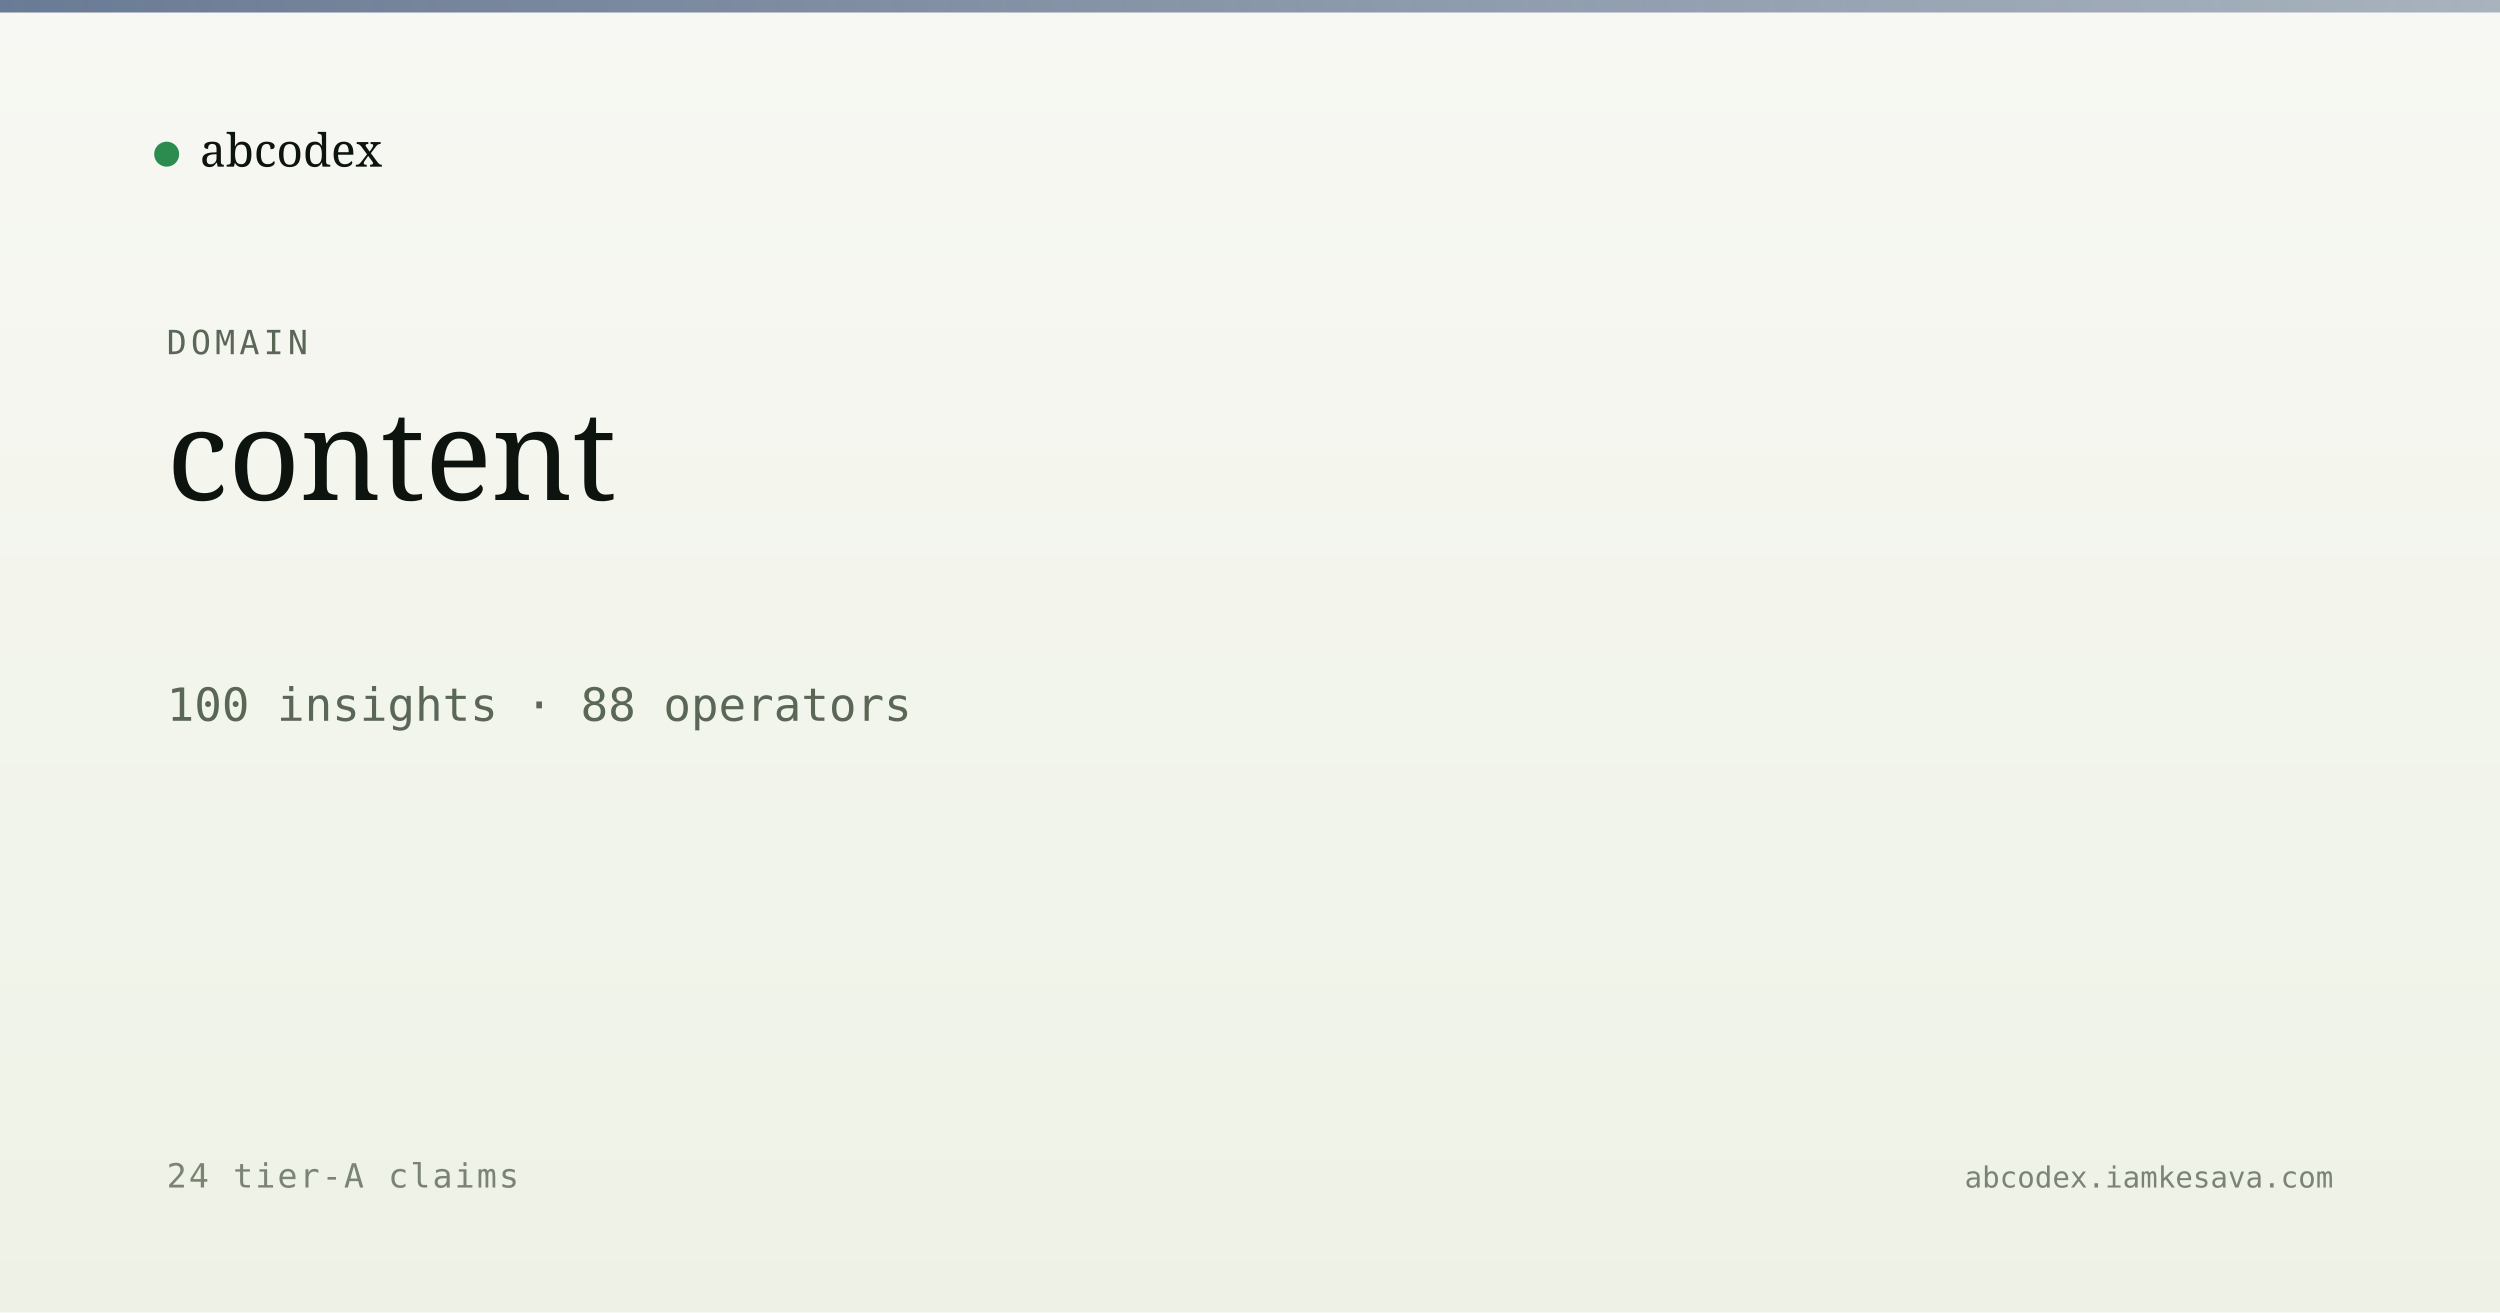
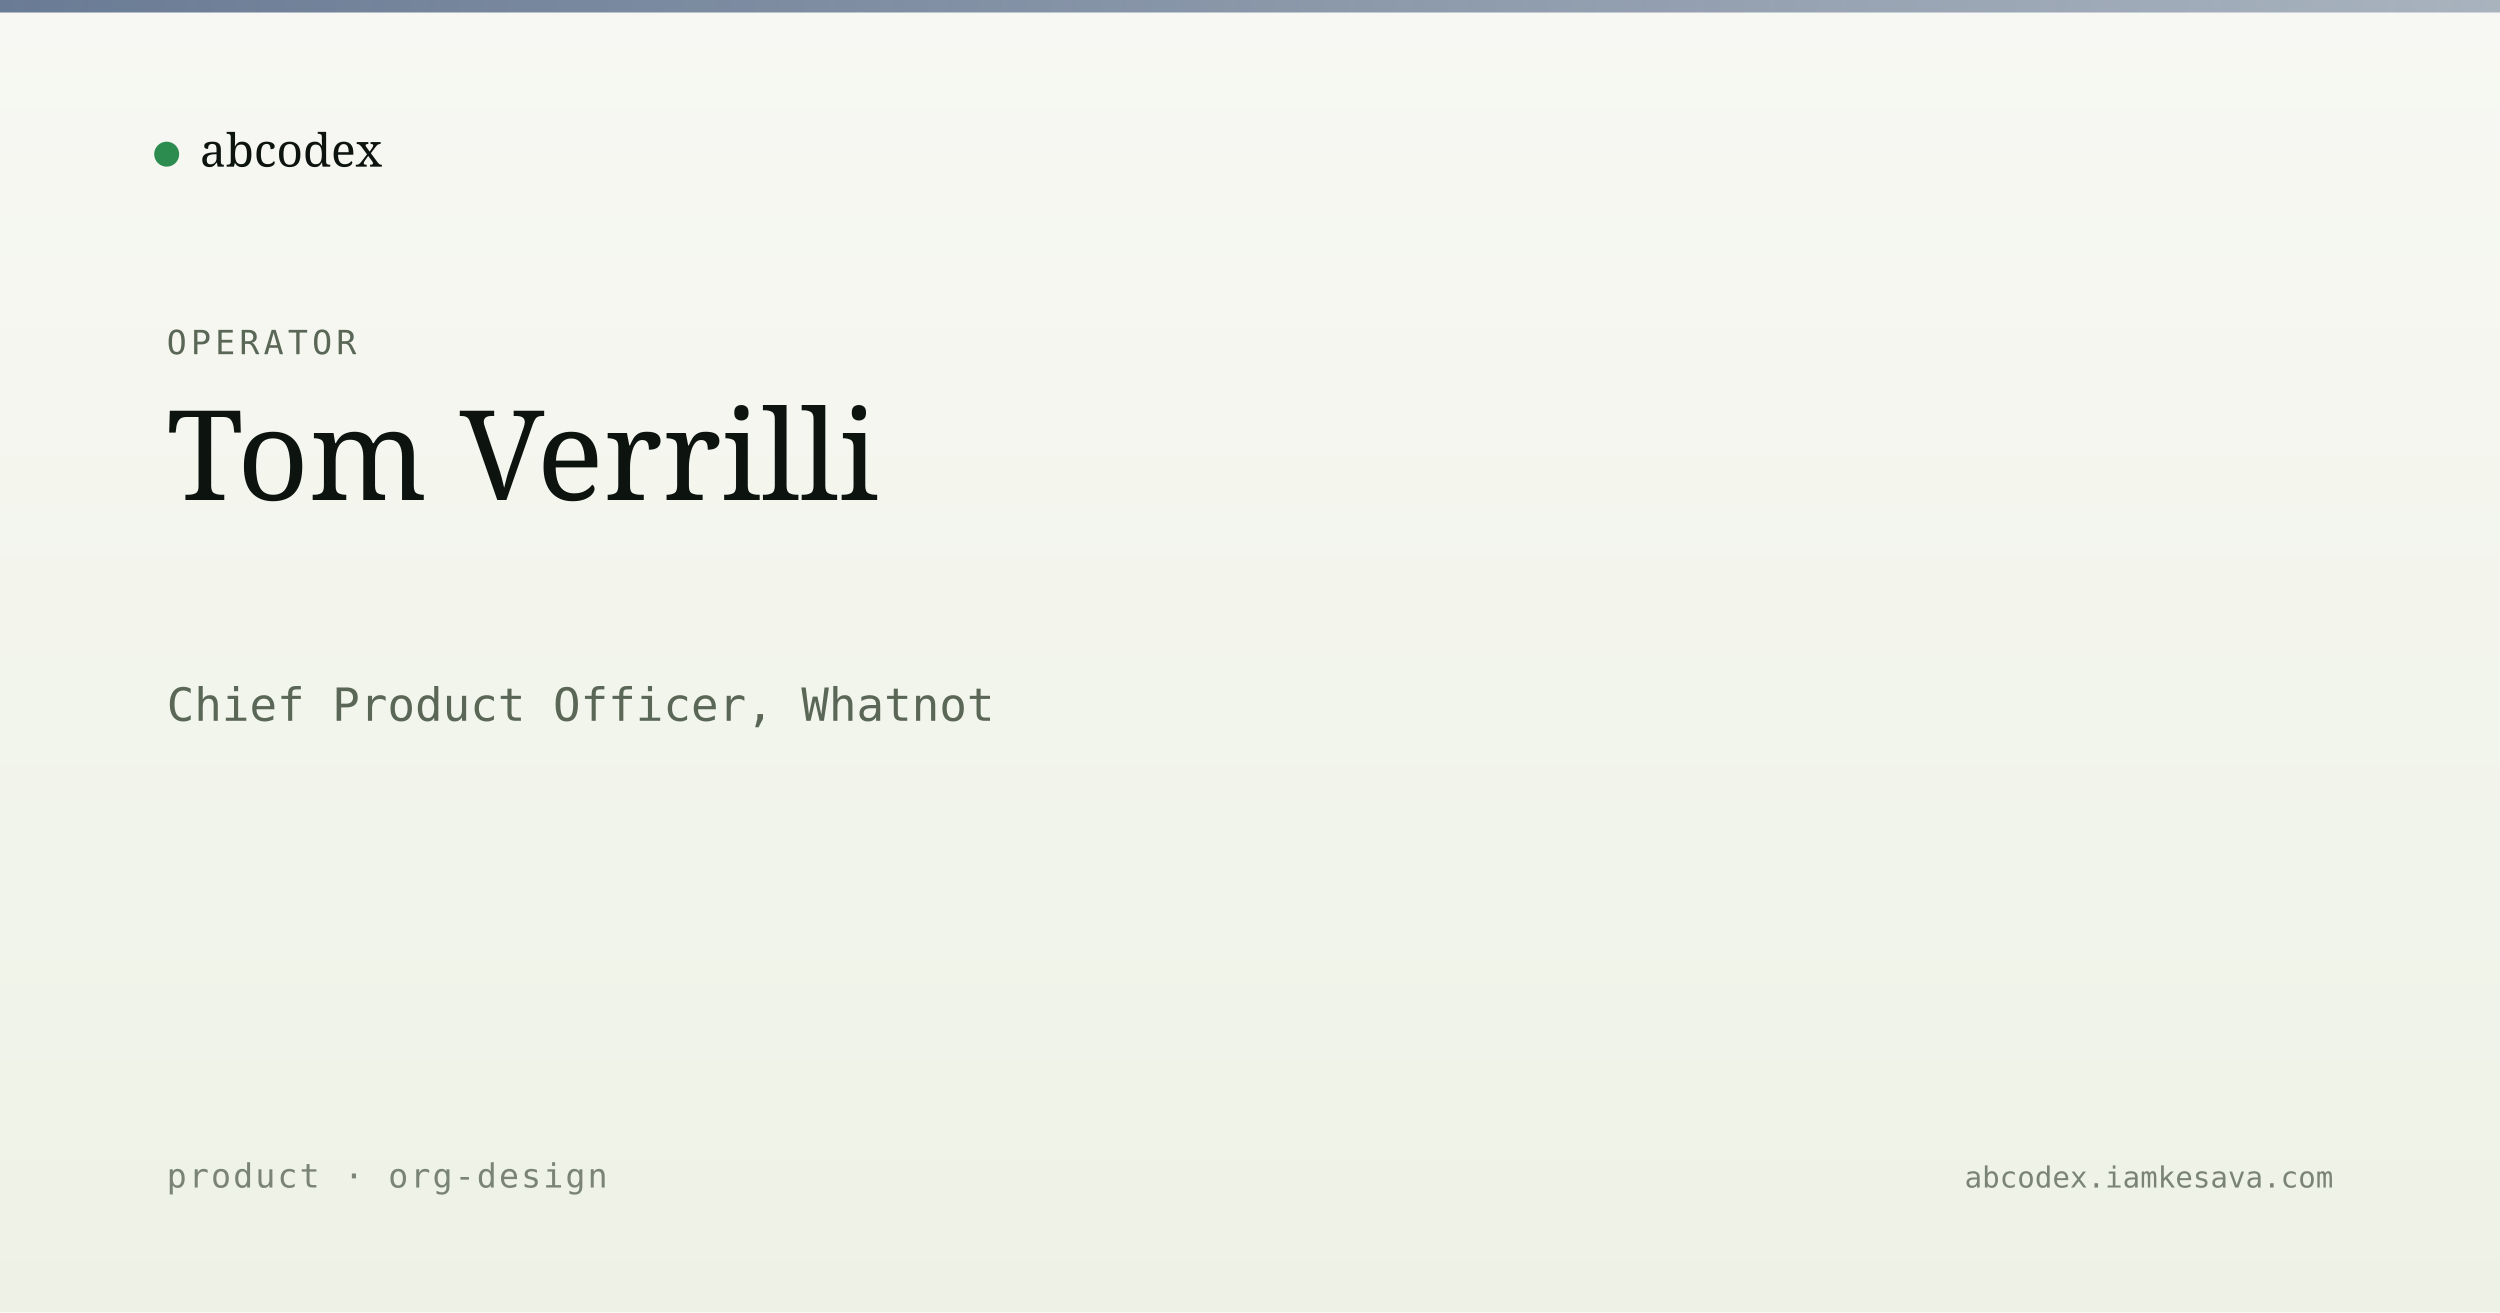
<svg xmlns="http://www.w3.org/2000/svg" viewBox="0 0 1200 630" width="1200" height="630">
  <defs>
    <linearGradient id="bg" x1="0" y1="0" x2="0" y2="1">
      <stop offset="0" stop-color="#f7f8f3" />
      <stop offset="1" stop-color="#eef2e6" />
    </linearGradient>
    <linearGradient id="band" x1="0" y1="0" x2="1" y2="0">
      <stop offset="0" stop-color="#5a6d8a" stop-opacity="0.9" />
      <stop offset="1" stop-color="#5a6d8a" stop-opacity="0.5" />
    </linearGradient>
  </defs>
  <rect width="1200" height="630" fill="url(#bg)" />
  <rect x="0" y="0" width="1200" height="6" fill="url(#band)" />
  <g transform="translate(80, 60)">
    <circle cx="0" cy="14" r="6" fill="#2c8b4f" />
    <text x="16" y="20" font-family="Newsreader, serif" font-size="22" fill="#0d1410">abcodex</text>
  </g>
-   <text x="80" y="170" font-family="JetBrains Mono, monospace" font-size="16" fill="#5a6757" letter-spacing="2">DOMAIN</text>
-   <text x="80" y="240" font-family="Newsreader, serif" font-size="60" font-weight="500" fill="#0d1410">content</text>
-   <text x="80" y="346" font-family="JetBrains Mono, monospace" font-size="22" fill="#5a6757">100 insights · 88 operators</text>
-   <text x="80" y="570" font-family="JetBrains Mono, monospace" font-size="16" fill="#7a8474" letter-spacing="1">24 tier-A claims</text>
+   <text x="80" y="170" font-family="JetBrains Mono, monospace" font-size="16" fill="#5a6757" letter-spacing="2">OPERATOR</text>
+   <text x="80" y="240" font-family="Newsreader, serif" font-size="60" font-weight="500" fill="#0d1410">Tom Verrilli</text>
+   <text x="80" y="346" font-family="JetBrains Mono, monospace" font-size="22" fill="#5a6757">Chief Product Officer, Whatnot</text>
+   <text x="80" y="570" font-family="JetBrains Mono, monospace" font-size="16" fill="#7a8474" letter-spacing="1">product · org-design</text>
  <text x="1120" y="570" text-anchor="end" font-family="JetBrains Mono, monospace" font-size="14" fill="#7a8474">abcodex.iamkesava.com</text>
</svg>
